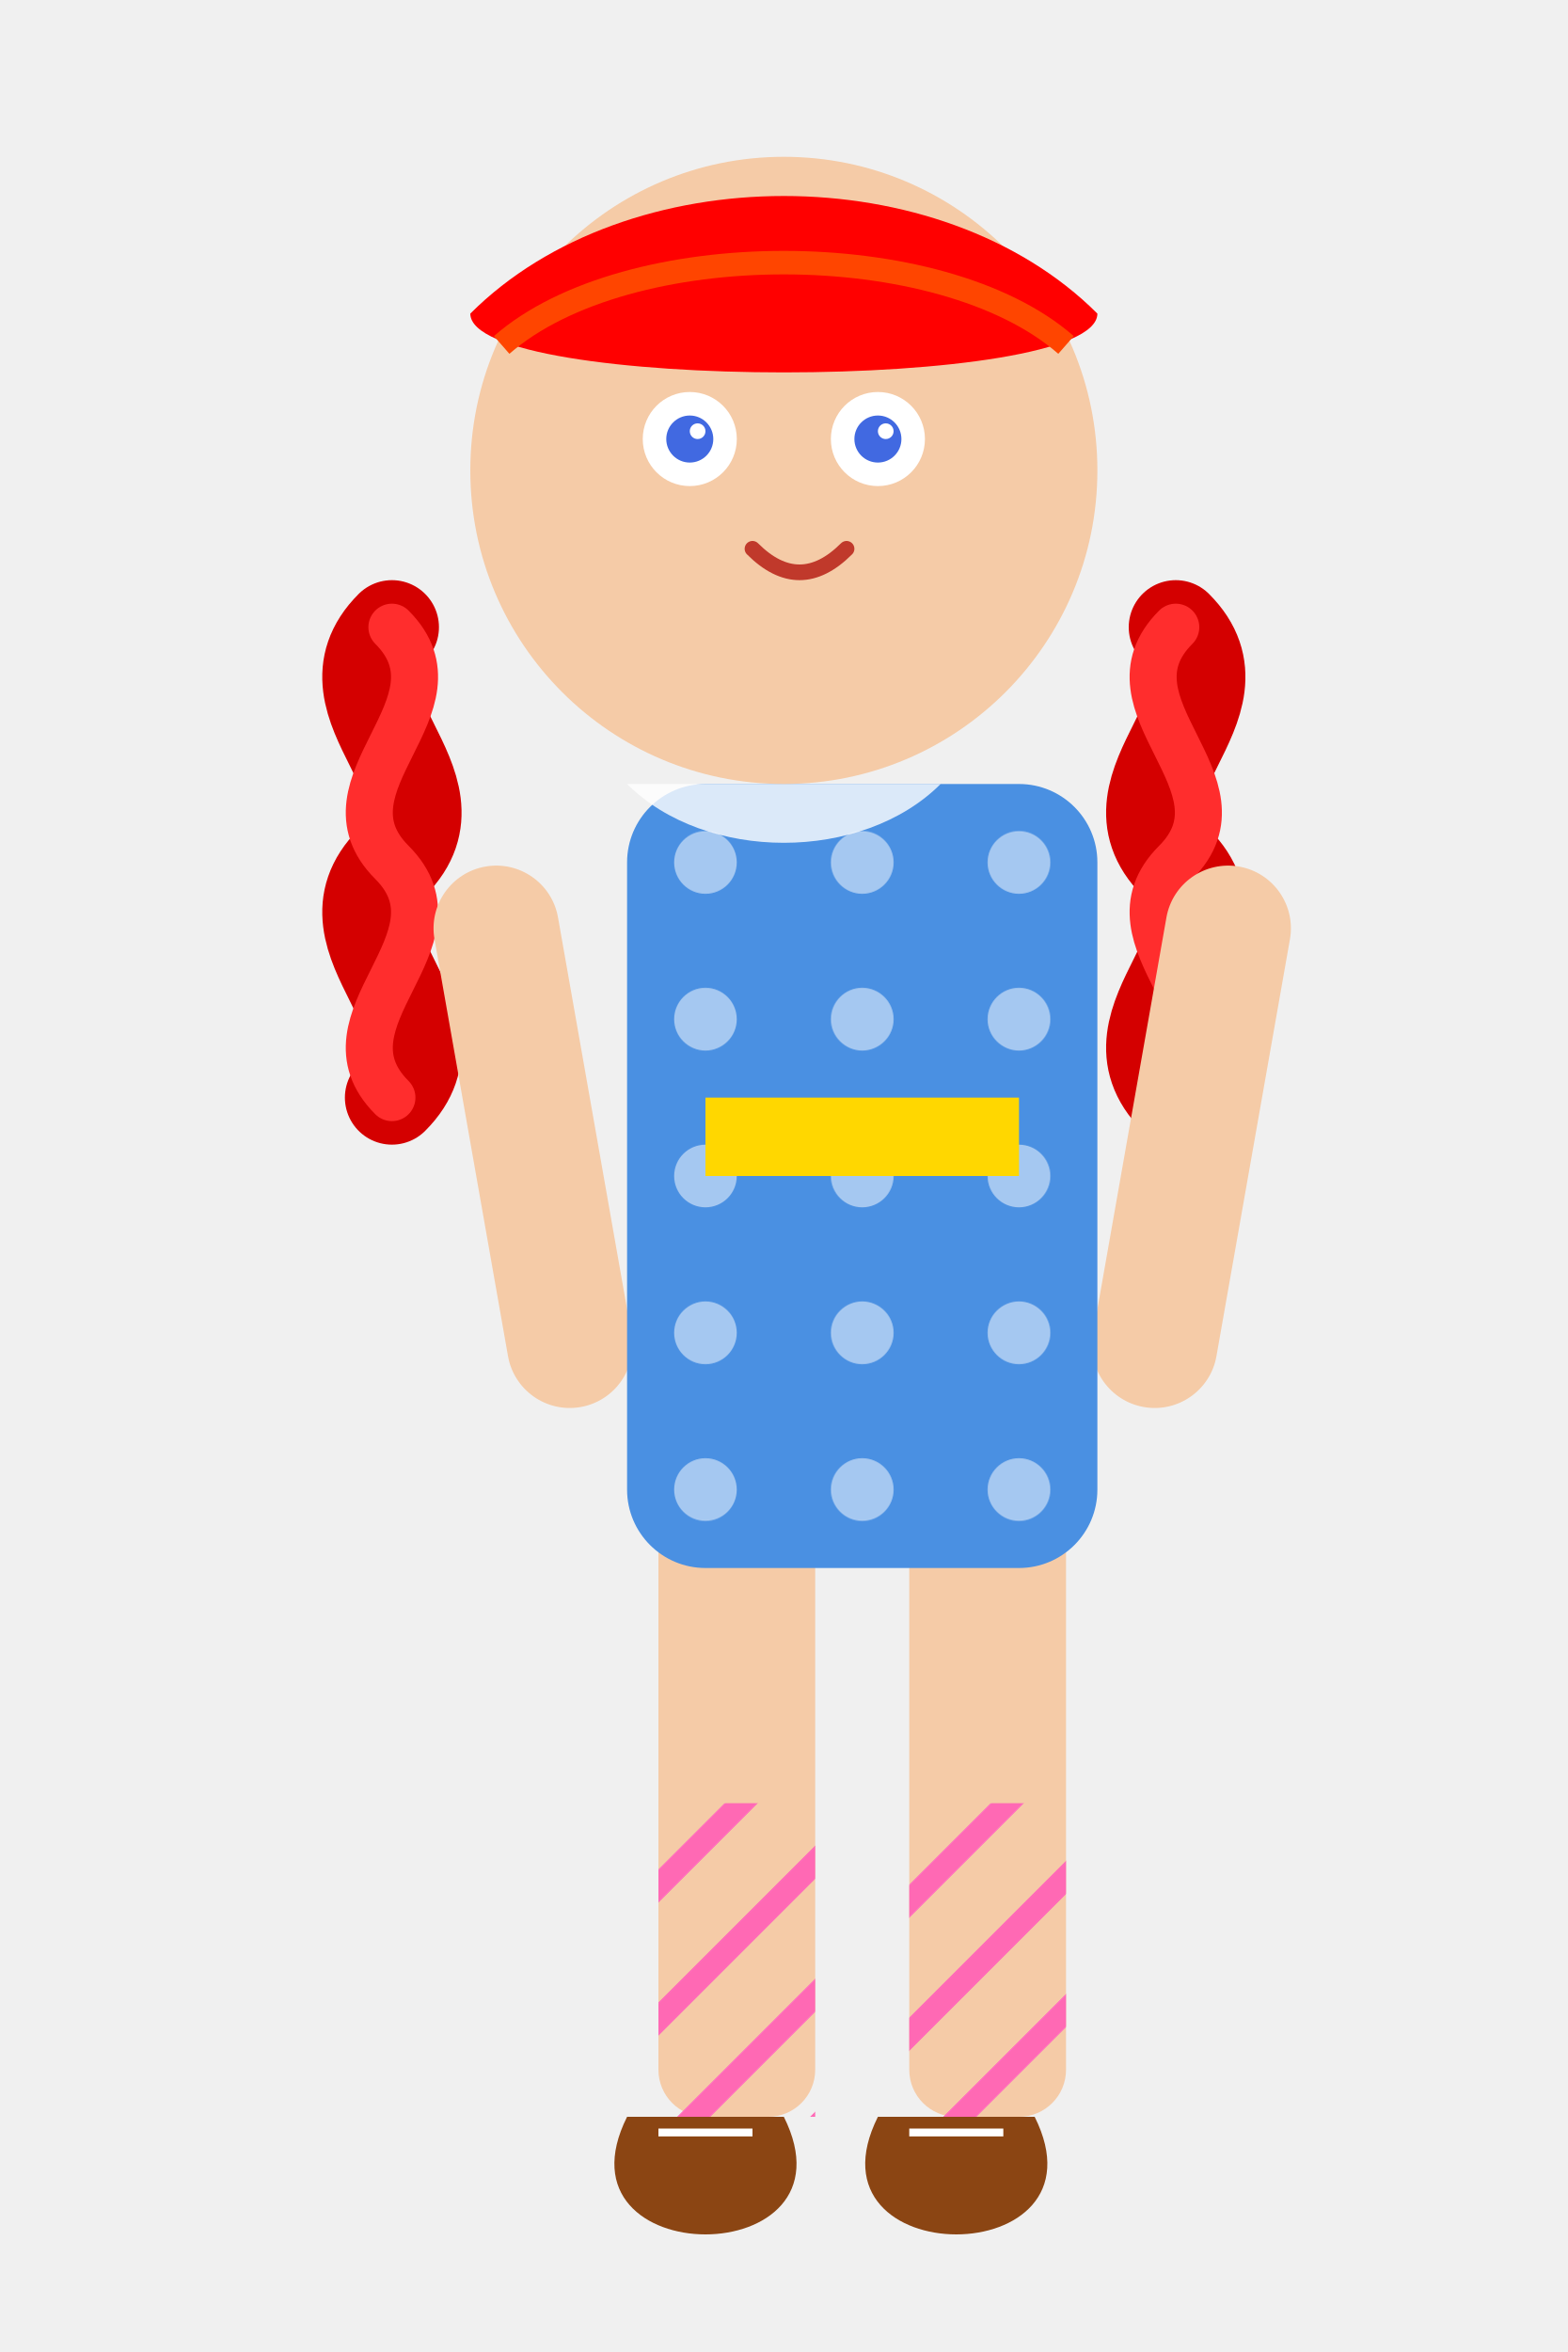
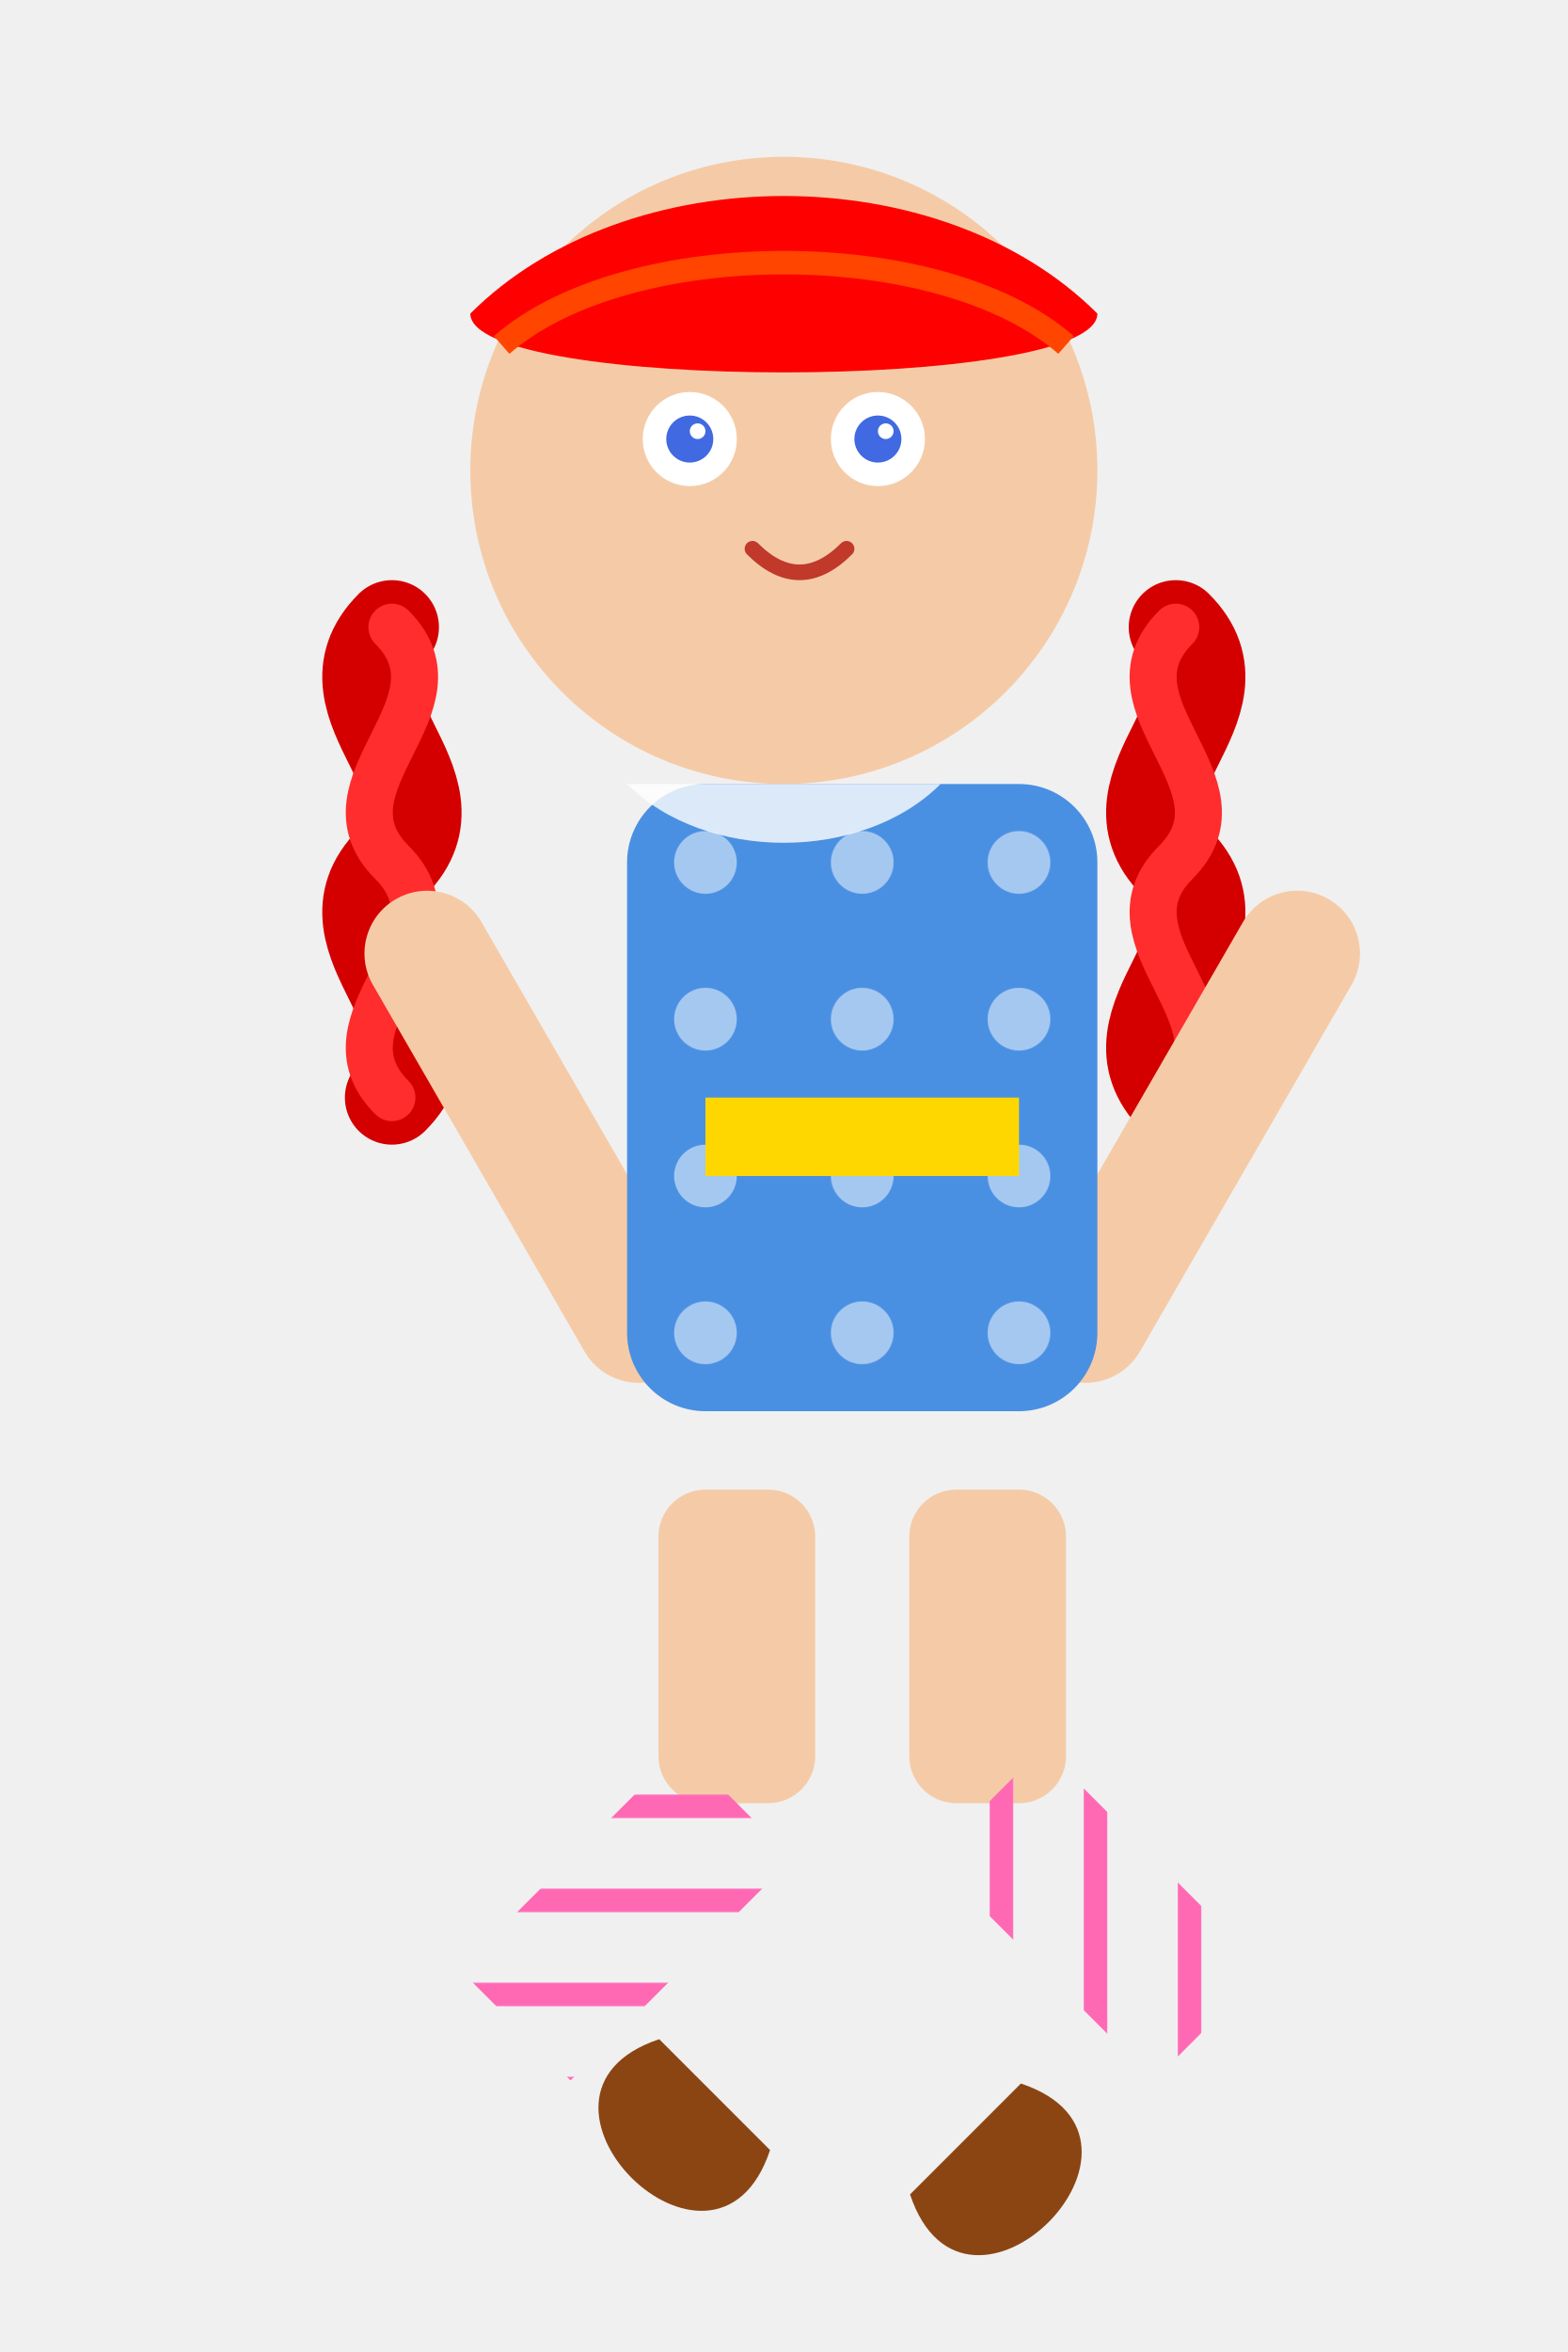
<svg xmlns="http://www.w3.org/2000/svg" id="girl-svg" width="100" height="150" viewBox="0 0 100 150">
  <defs>
    <pattern id="stripes" patternUnits="userSpaceOnUse" width="6" height="6" patternTransform="rotate(45)">
      <line x1="0" y1="0" x2="0" y2="6" stroke="#FF69B4" stroke-width="3" />
    </pattern>
    <pattern id="dress-pattern" patternUnits="userSpaceOnUse" width="10" height="10">
      <circle cx="5" cy="5" r="2" fill="#FFFFFF" fill-opacity="0.5" />
    </pattern>
  </defs>
  <g transform="translate(-5, 0)">
    <path d="M 30 40 C 25 45, 35 50, 30 55 C 25 60, 35 65, 30 70" fill="none" stroke="#D40000" stroke-width="6" stroke-linecap="round" />
    <path d="M 30 40 C 35 45, 25 50, 30 55 C 35 60, 25 65, 30 70" fill="none" stroke="#FF2D2D" stroke-width="3" stroke-linecap="round" />
  </g>
  <g transform="translate(5, 0)">
    <path d="M 70 40 C 75 45, 65 50, 70 55 C 75 60, 65 65, 70 70" fill="none" stroke="#D40000" stroke-width="6" stroke-linecap="round" />
    <path d="M 70 40 C 65 45, 75 50, 70 55 C 65 60, 75 65, 70 70" fill="none" stroke="#FF2D2D" stroke-width="3" stroke-linecap="round" />
  </g>
  <g>
-     <rect x="42" y="95" width="10" height="40" rx="3" fill="#F5CBA7" />
-     <rect x="58" y="95" width="10" height="40" rx="3" fill="#F5CBA7" />
-     <rect x="42" y="115" width="10" height="20" fill="url(#stripes)" />
-     <rect x="58" y="115" width="10" height="20" fill="url(#stripes)" />
-     <path d="M 40 135 C 35 145, 55 145, 50 135 L 40 135 Z" fill="#8B4513" />
-     <path d="M 56 135 C 51 145, 71 145, 66 135 L 56 135 Z" fill="#8B4513" />
-     <path d="M 42 136 L 48 136" stroke="#FFFFFF" stroke-width="0.5" />
-     <path d="M 58 136 L 64 136" stroke="#FFFFFF" stroke-width="0.5" />
+     <rect x="42" y="95" width="10" height="20" rx="3" fill="#F5CBA7" />
+     <rect x="58" y="95" width="10" height="20" rx="3" fill="#F5CBA7" />
+     <rect x="42" y="115" width="10" height="20" fill="url(#stripes)" transform="rotate(45, 47, 115)" />
+     <rect x="58" y="115" width="10" height="20" fill="url(#stripes)" transform="rotate(-45, 63, 115)" />
+     <path d="M 40 135 C 35 145, 55 145, 50 135 L 40 135 Z" fill="#8B4513" transform="rotate(45, 47, 135)" />
+     <path d="M 56 135 C 51 145, 71 145, 66 135 L 56 135 Z" fill="#8B4513" transform="rotate(-45, 63, 135)" />
  </g>
  <g>
-     <rect x="30" y="55" width="8" height="35" rx="4" fill="#F5CBA7" transform="rotate(-10, 34, 72.5)" />
-     <rect x="72" y="55" width="8" height="35" rx="4" fill="#F5CBA7" transform="rotate(10, 76, 72.5)" />
+     <rect x="30" y="55" width="8" height="35" rx="4" fill="#F5CBA7" transform="rotate(-30, 34, 72.5)" />
+     <rect x="72" y="55" width="8" height="35" rx="4" fill="#F5CBA7" transform="rotate(30, 76, 72.5)" />
  </g>
  <g>
-     <rect x="40" y="50" width="30" height="50" rx="5" fill="#4A90E2" />
-     <rect x="40" y="50" width="30" height="50" rx="5" fill="url(#dress-pattern)" />
+     <rect x="40" y="50" width="30" height="40" rx="5" fill="#4A90E2" />
+     <rect x="40" y="50" width="30" height="40" rx="5" fill="url(#dress-pattern)" />
    <path d="M 40 50 C 45 55, 55 55, 60 50 L 70 50 L 40 50 Z" fill="#FFFFFF" fill-opacity="0.8" />
    <rect x="45" y="70" width="20" height="5" fill="#FFD700" />
  </g>
  <g>
    <circle cx="50" cy="30" r="20" fill="#F5CBA7" />
    <path d="M 40 15 C 45 20, 55 20, 60 15" fill="#000000" fill-opacity="0.1" />
  </g>
  <g>
    <path d="M 30 20 C 40 10, 60 10, 70 20 C 70 25, 30 25, 30 20 Z" fill="#FF0000" />
    <path d="M 32 22 C 40 15, 60 15, 68 22" fill="none" stroke="#FF4500" stroke-width="1.5" />
  </g>
  <g>
    <circle cx="44" cy="28" r="3" fill="#FFFFFF" />
    <circle cx="56" cy="28" r="3" fill="#FFFFFF" />
    <circle cx="44" cy="28" r="1.5" fill="#4169E1" />
    <circle cx="56" cy="28" r="1.5" fill="#4169E1" />
    <circle cx="44.5" cy="27.5" r="0.5" fill="#FFFFFF" />
    <circle cx="56.5" cy="27.5" r="0.5" fill="#FFFFFF" />
    <path d="M 48 35 C 50 37, 52 37, 54 35" stroke="#C0392B" stroke-width="1" fill="none" stroke-linecap="round" />
  </g>
</svg>
